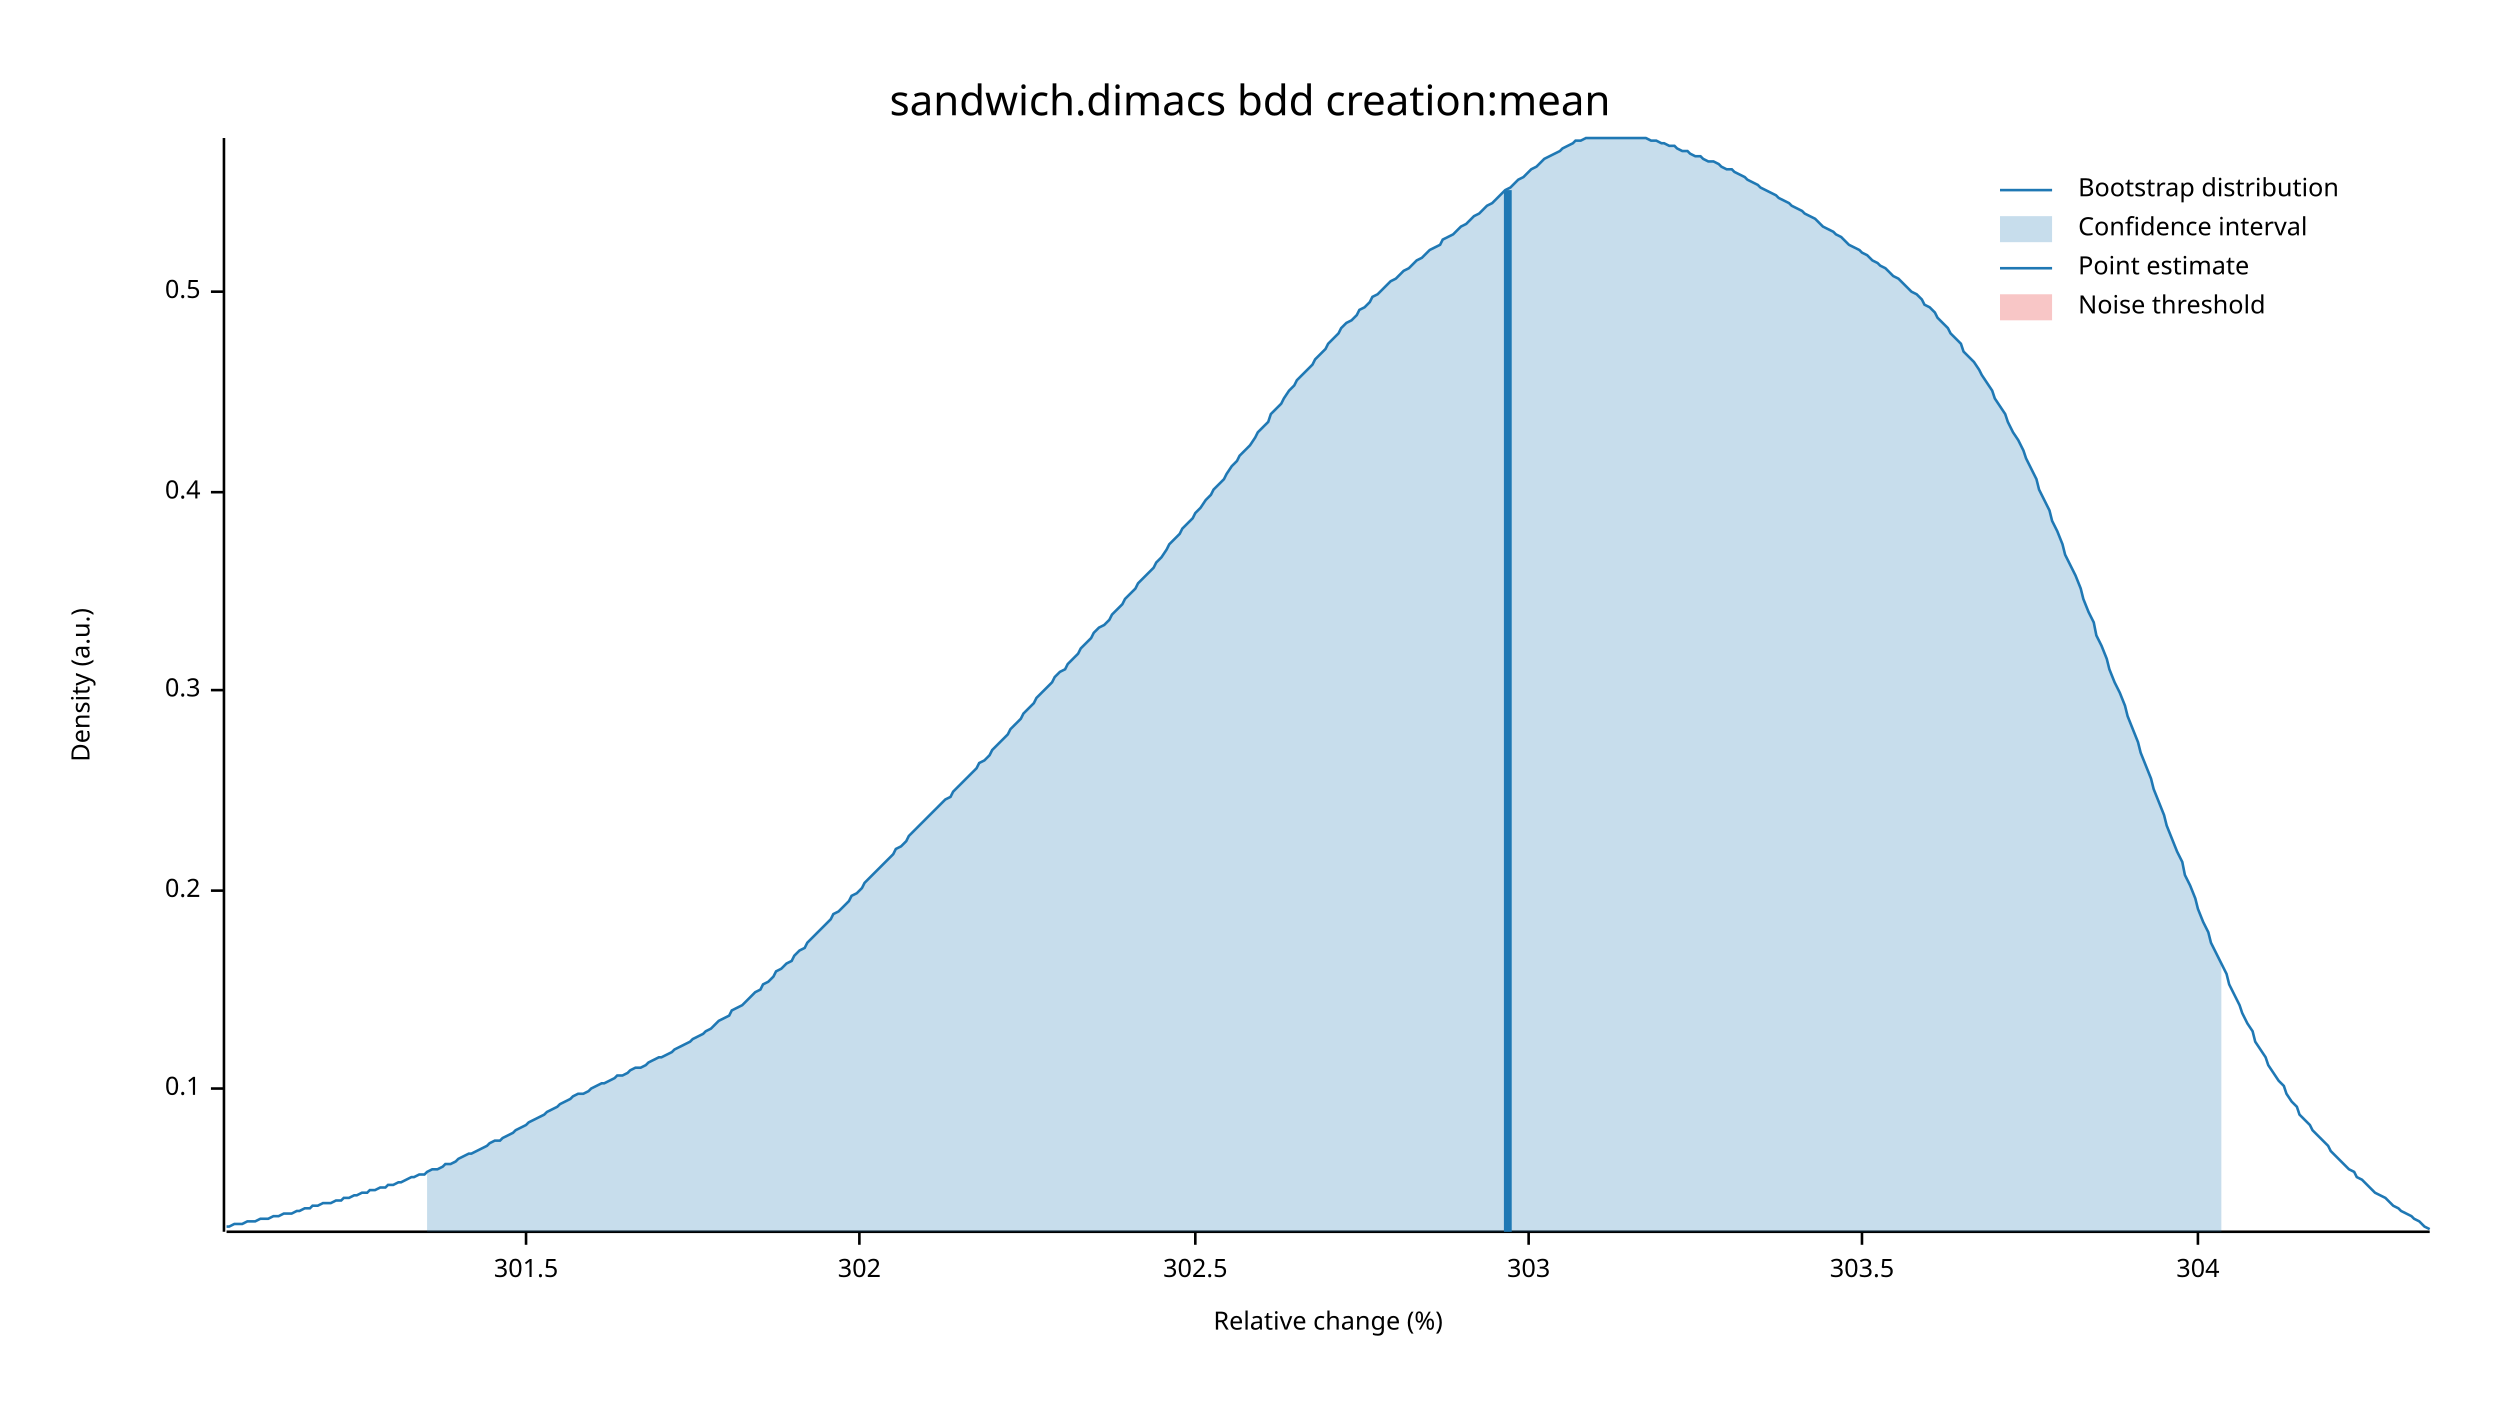
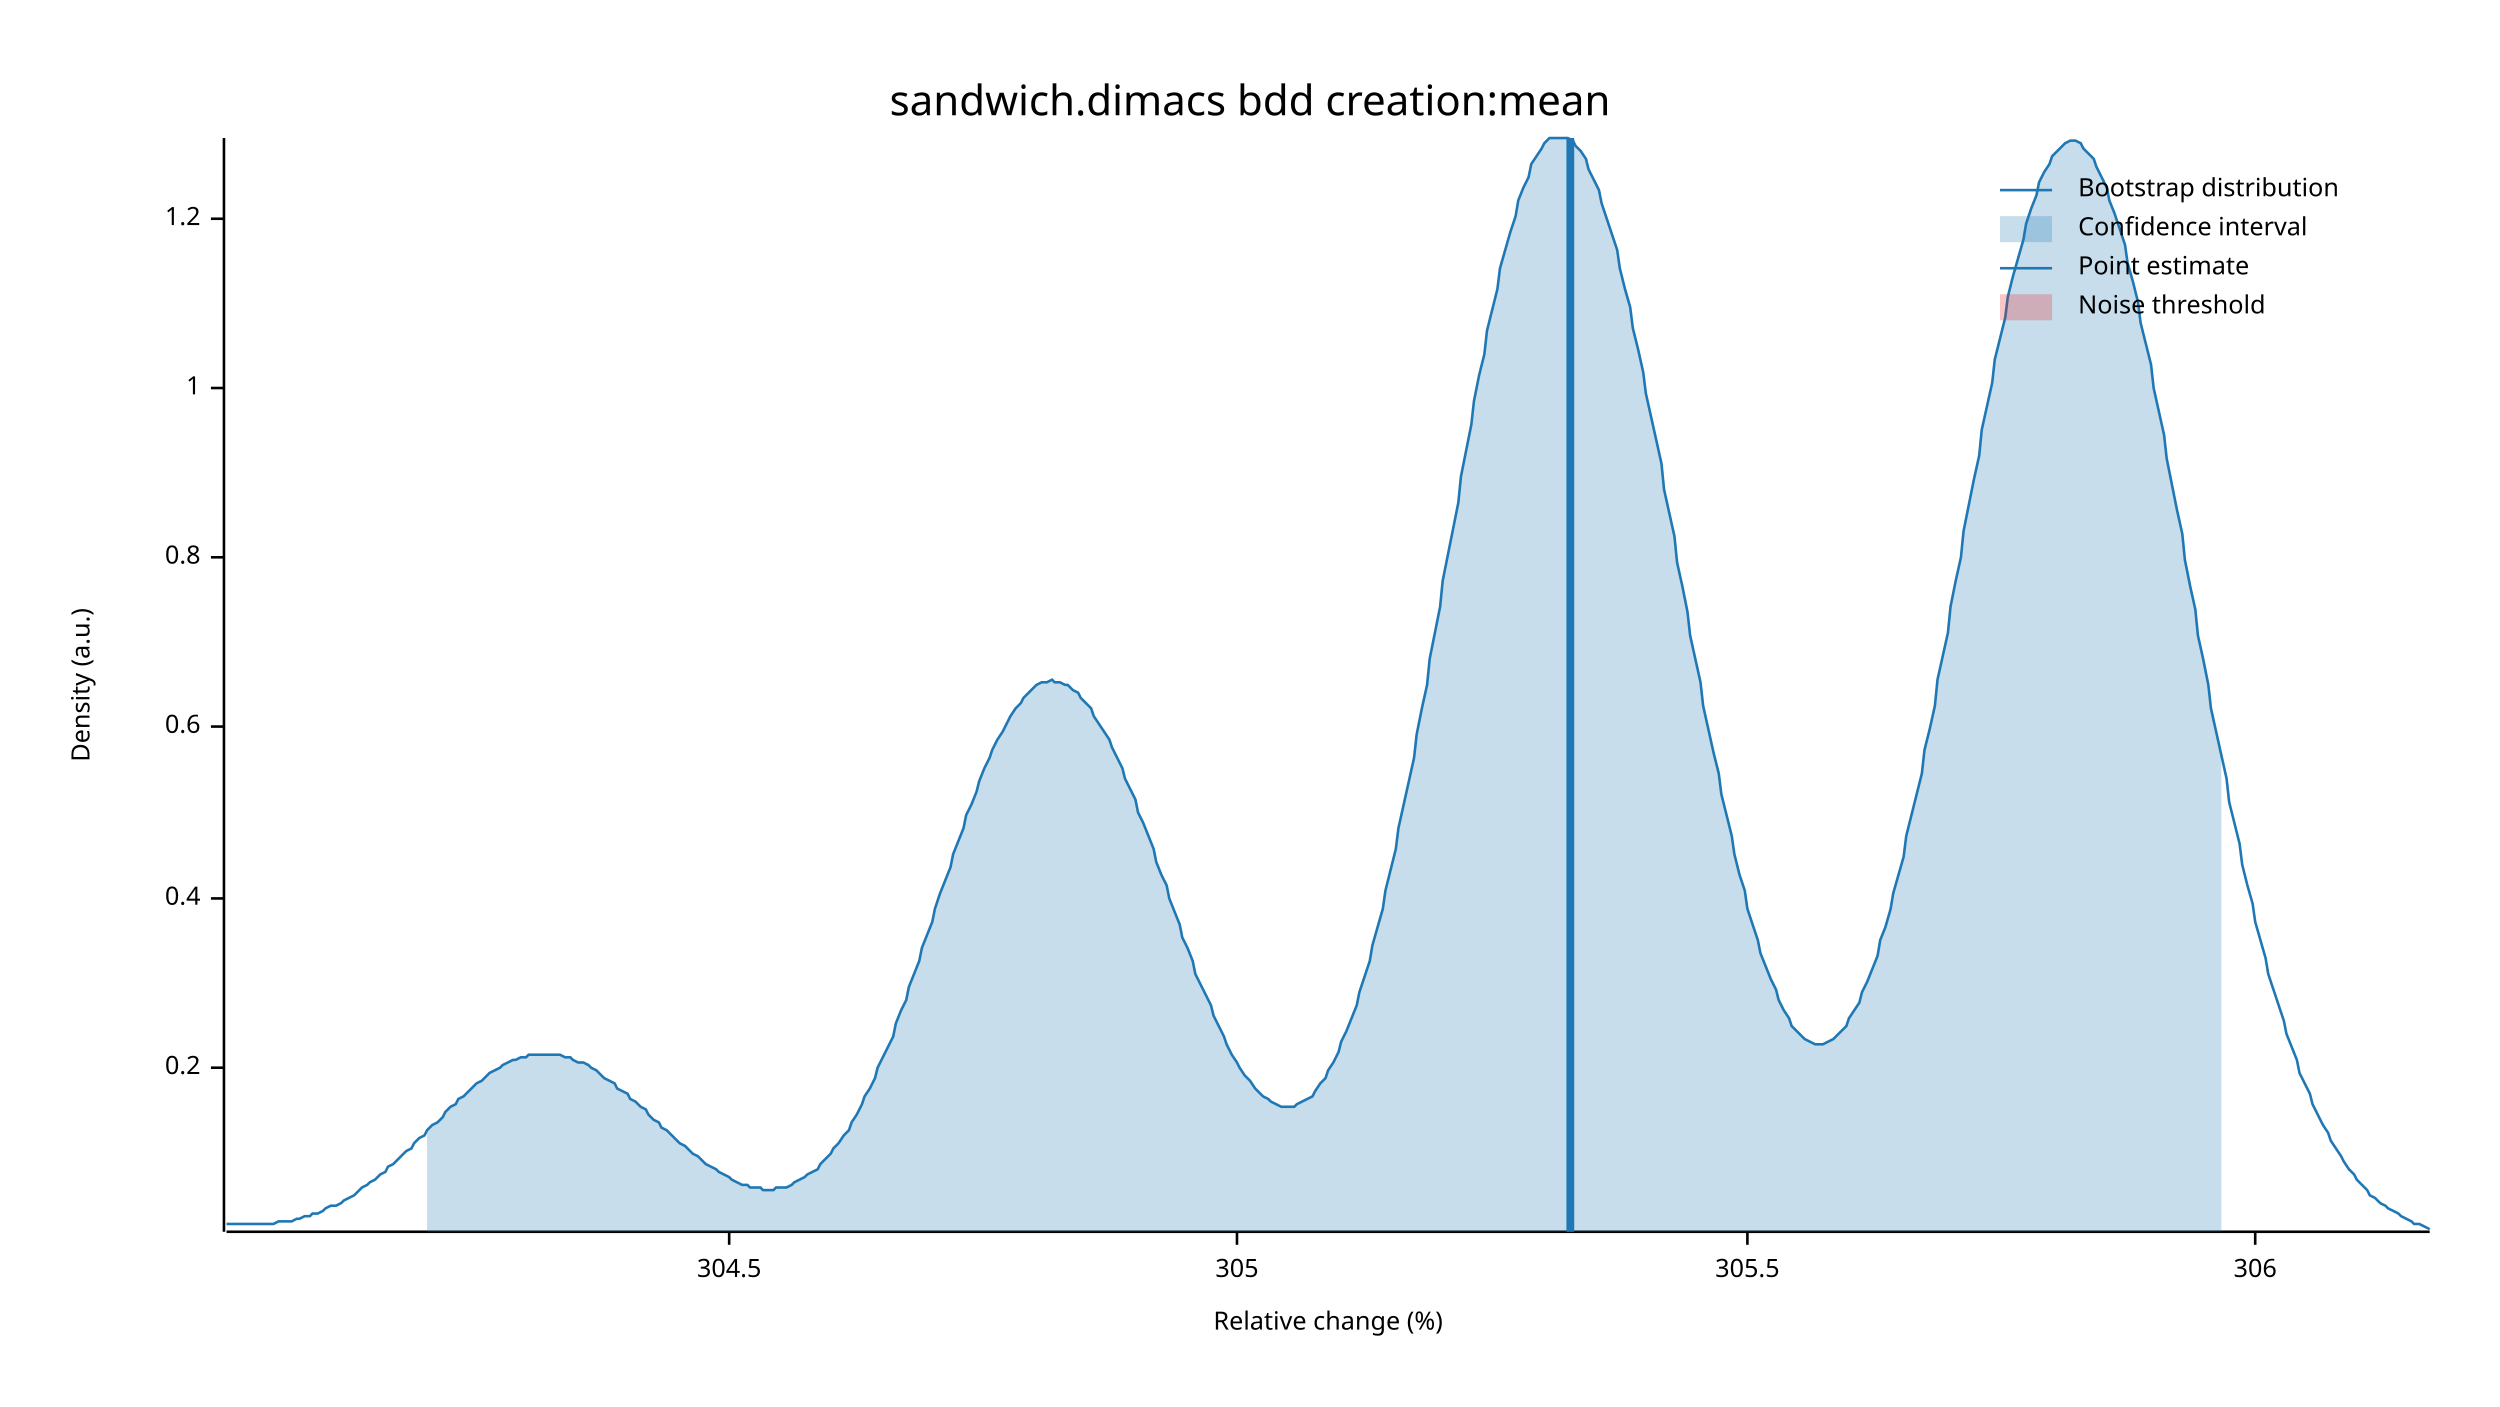
<svg xmlns="http://www.w3.org/2000/svg" width="960" height="540" viewBox="0 0 960 540">
  <text x="480" y="32" dy="0.76em" text-anchor="middle" font-family="sans-serif" font-size="16.129" opacity="1" fill="#000000">
sandwich.dimacs bdd creation:mean
</text>
  <text x="27" y="263" dy="0.76em" text-anchor="middle" font-family="sans-serif" font-size="9.677" opacity="1" fill="#000000" transform="rotate(270, 27, 263)">
Density (a.u.)
</text>
  <text x="510" y="513" dy="-0.5ex" text-anchor="middle" font-family="sans-serif" font-size="9.677" opacity="1" fill="#000000">
Relative change (%)
</text>
  <polyline fill="none" opacity="1" stroke="#000000" stroke-width="1" points="86,53 86,473 " />
-   <text x="77" y="418" dy="0.5ex" text-anchor="end" font-family="sans-serif" font-size="9.677" opacity="1" fill="#000000">
- 0.1
- </text>
-   <polyline fill="none" opacity="1" stroke="#000000" stroke-width="1" points="81,418 86,418 " />
-   <text x="77" y="342" dy="0.5ex" text-anchor="end" font-family="sans-serif" font-size="9.677" opacity="1" fill="#000000">
+   <text x="77" y="410" dy="0.5ex" text-anchor="end" font-family="sans-serif" font-size="9.677" opacity="1" fill="#000000">
0.2
</text>
-   <polyline fill="none" opacity="1" stroke="#000000" stroke-width="1" points="81,342 86,342 " />
-   <text x="77" y="265" dy="0.5ex" text-anchor="end" font-family="sans-serif" font-size="9.677" opacity="1" fill="#000000">
- 0.3
- </text>
-   <polyline fill="none" opacity="1" stroke="#000000" stroke-width="1" points="81,265 86,265 " />
-   <text x="77" y="189" dy="0.5ex" text-anchor="end" font-family="sans-serif" font-size="9.677" opacity="1" fill="#000000">
+   <polyline fill="none" opacity="1" stroke="#000000" stroke-width="1" points="81,410 86,410 " />
+   <text x="77" y="345" dy="0.5ex" text-anchor="end" font-family="sans-serif" font-size="9.677" opacity="1" fill="#000000">
0.4
</text>
-   <polyline fill="none" opacity="1" stroke="#000000" stroke-width="1" points="81,189 86,189 " />
-   <text x="77" y="112" dy="0.5ex" text-anchor="end" font-family="sans-serif" font-size="9.677" opacity="1" fill="#000000">
- 0.5
+   <polyline fill="none" opacity="1" stroke="#000000" stroke-width="1" points="81,345 86,345 " />
+   <text x="77" y="279" dy="0.5ex" text-anchor="end" font-family="sans-serif" font-size="9.677" opacity="1" fill="#000000">
+ 0.6
</text>
-   <polyline fill="none" opacity="1" stroke="#000000" stroke-width="1" points="81,112 86,112 " />
+   <polyline fill="none" opacity="1" stroke="#000000" stroke-width="1" points="81,279 86,279 " />
+   <text x="77" y="214" dy="0.5ex" text-anchor="end" font-family="sans-serif" font-size="9.677" opacity="1" fill="#000000">
+ 0.8
+ </text>
+   <polyline fill="none" opacity="1" stroke="#000000" stroke-width="1" points="81,214 86,214 " />
+   <text x="77" y="149" dy="0.5ex" text-anchor="end" font-family="sans-serif" font-size="9.677" opacity="1" fill="#000000">
+ 1
+ </text>
+   <polyline fill="none" opacity="1" stroke="#000000" stroke-width="1" points="81,149 86,149 " />
+   <text x="77" y="84" dy="0.5ex" text-anchor="end" font-family="sans-serif" font-size="9.677" opacity="1" fill="#000000">
+ 1.2
+ </text>
+   <polyline fill="none" opacity="1" stroke="#000000" stroke-width="1" points="81,84 86,84 " />
  <polyline fill="none" opacity="1" stroke="#000000" stroke-width="1" points="87,473 933,473 " />
-   <text x="202" y="483" dy="0.76em" text-anchor="middle" font-family="sans-serif" font-size="9.677" opacity="1" fill="#000000">
- 301.5
+   <text x="280" y="483" dy="0.76em" text-anchor="middle" font-family="sans-serif" font-size="9.677" opacity="1" fill="#000000">
+ 304.5
</text>
-   <polyline fill="none" opacity="1" stroke="#000000" stroke-width="1" points="202,473 202,478 " />
-   <text x="330" y="483" dy="0.76em" text-anchor="middle" font-family="sans-serif" font-size="9.677" opacity="1" fill="#000000">
- 302
+   <polyline fill="none" opacity="1" stroke="#000000" stroke-width="1" points="280,473 280,478 " />
+   <text x="475" y="483" dy="0.76em" text-anchor="middle" font-family="sans-serif" font-size="9.677" opacity="1" fill="#000000">
+ 305
</text>
-   <polyline fill="none" opacity="1" stroke="#000000" stroke-width="1" points="330,473 330,478 " />
-   <text x="459" y="483" dy="0.76em" text-anchor="middle" font-family="sans-serif" font-size="9.677" opacity="1" fill="#000000">
- 302.5
+   <polyline fill="none" opacity="1" stroke="#000000" stroke-width="1" points="475,473 475,478 " />
+   <text x="671" y="483" dy="0.76em" text-anchor="middle" font-family="sans-serif" font-size="9.677" opacity="1" fill="#000000">
+ 305.5
</text>
-   <polyline fill="none" opacity="1" stroke="#000000" stroke-width="1" points="459,473 459,478 " />
-   <text x="587" y="483" dy="0.76em" text-anchor="middle" font-family="sans-serif" font-size="9.677" opacity="1" fill="#000000">
- 303
+   <polyline fill="none" opacity="1" stroke="#000000" stroke-width="1" points="671,473 671,478 " />
+   <text x="866" y="483" dy="0.76em" text-anchor="middle" font-family="sans-serif" font-size="9.677" opacity="1" fill="#000000">
+ 306
</text>
-   <polyline fill="none" opacity="1" stroke="#000000" stroke-width="1" points="587,473 587,478 " />
-   <text x="715" y="483" dy="0.76em" text-anchor="middle" font-family="sans-serif" font-size="9.677" opacity="1" fill="#000000">
- 303.5
- </text>
-   <polyline fill="none" opacity="1" stroke="#000000" stroke-width="1" points="715,473 715,478 " />
-   <text x="844" y="483" dy="0.76em" text-anchor="middle" font-family="sans-serif" font-size="9.677" opacity="1" fill="#000000">
- 304
- </text>
-   <polyline fill="none" opacity="1" stroke="#000000" stroke-width="1" points="844,473 844,478 " />
-   <polyline fill="none" opacity="1" stroke="#1F78B4" stroke-width="1" points="87,471 88,471 90,470 92,470 93,470 95,469 97,469 98,469 100,468 102,468 103,468 105,467 107,467 109,466 110,466 112,466 114,465 115,465 117,464 119,464 120,463 122,463 124,462 125,462 127,462 129,461 131,461 132,460 134,460 136,459 137,459 139,458 141,458 142,457 144,457 146,456 148,456 149,455 151,455 153,454 154,454 156,453 158,452 159,452 161,451 163,451 164,450 166,449 168,449 170,448 171,447 173,447 175,446 176,445 178,444 180,443 181,443 183,442 185,441 187,440 188,439 190,438 192,438 193,437 195,436 197,435 198,434 200,433 202,432 203,431 205,430 207,429 209,428 210,427 212,426 214,425 215,424 217,423 219,422 220,421 222,420 224,420 226,419 227,418 229,417 231,416 232,416 234,415 236,414 237,413 239,413 241,412 242,411 244,410 246,410 248,409 249,408 251,407 253,406 254,406 256,405 258,404 259,403 261,402 263,401 265,400 266,399 268,398 270,397 271,396 273,395 275,393 276,392 278,391 280,390 281,388 283,387 285,386 287,384 288,383 290,381 292,380 293,378 295,377 297,375 298,373 300,372 302,370 304,369 305,367 307,365 309,364 310,362 312,360 314,358 315,357 317,355 319,353 320,351 322,350 324,348 326,346 327,344 329,343 331,341 332,339 334,337 336,335 337,334 339,332 341,330 343,328 344,326 346,325 348,323 349,321 351,319 353,317 354,316 356,314 358,312 359,311 361,309 363,307 365,306 366,304 368,302 370,300 371,299 373,297 375,295 376,293 378,292 380,290 381,288 383,286 385,284 387,282 388,280 390,278 392,276 393,274 395,272 397,270 398,268 400,266 402,264 404,262 405,260 407,258 409,257 410,255 412,253 414,251 415,249 417,247 419,245 420,243 422,241 424,240 426,238 427,236 429,234 431,232 432,230 434,228 436,226 437,224 439,222 441,220 443,218 444,216 446,214 448,211 449,209 451,207 453,205 454,203 456,201 458,199 459,197 461,195 463,192 465,190 466,188 468,186 470,184 471,182 473,179 475,177 476,175 478,173 480,171 482,168 483,166 485,164 487,162 488,159 490,157 492,155 493,153 495,150 497,148 498,146 500,144 502,142 504,140 505,138 507,136 509,134 510,132 512,130 514,128 515,126 517,124 519,123 521,121 522,119 524,118 526,116 527,114 529,113 531,111 532,110 534,108 536,107 537,106 539,104 541,103 543,101 544,100 546,99 548,97 549,96 551,95 553,94 554,92 556,91 558,90 560,88 561,87 563,86 565,84 566,83 568,82 570,80 571,79 573,78 575,76 576,75 578,73 580,72 582,70 583,69 585,68 587,66 588,65 590,64 592,62 593,61 595,60 597,59 599,58 600,57 602,56 604,55 605,54 607,54 609,53 610,53 612,53 614,53 615,53 617,53 619,53 621,53 622,53 624,53 626,53 627,53 629,53 631,53 632,53 634,54 636,54 638,55 639,55 641,56 643,56 644,57 646,58 648,58 649,59 651,60 653,60 654,61 656,62 658,62 660,63 661,64 663,65 665,65 666,66 668,67 670,68 671,69 673,70 675,71 676,72 678,73 680,74 682,75 683,76 685,77 687,78 688,79 690,80 692,81 693,82 695,83 697,84 699,86 700,87 702,88 704,89 705,90 707,91 709,93 710,94 712,95 714,96 715,97 717,98 719,100 721,101 722,102 724,103 726,105 727,106 729,107 731,109 732,110 734,112 736,113 738,115 739,117 741,118 743,120 744,122 746,124 748,126 749,128 751,130 753,132 754,135 756,137 758,139 760,142 761,144 763,147 765,150 766,153 768,156 770,159 771,162 773,166 775,169 777,173 778,176 780,180 782,184 783,188 785,192 787,196 788,200 790,204 792,209 793,213 795,217 797,221 799,226 800,230 802,235 804,239 805,244 807,248 809,253 810,257 812,262 814,266 816,271 817,275 819,280 821,285 822,289 824,294 826,299 827,303 829,308 831,313 832,317 834,322 836,327 838,331 839,336 841,340 843,345 844,349 846,354 848,358 849,362 851,366 853,370 855,374 856,378 858,382 860,386 861,389 863,393 865,396 866,400 868,403 870,406 871,409 873,412 875,415 877,417 878,420 880,423 882,425 883,428 885,430 887,432 888,434 890,436 892,438 894,440 895,442 897,444 899,446 900,447 902,449 904,450 905,452 907,453 909,455 910,456 912,458 914,459 916,460 917,461 919,463 921,464 922,465 924,466 926,467 927,468 929,469 931,471 933,472 " />
-   <polygon opacity="0.25" fill="#1F78B4" points="164,450 166,449 168,449 170,448 171,447 173,447 175,446 176,445 178,444 180,443 181,443 183,442 185,441 187,440 188,439 190,438 192,438 193,437 195,436 197,435 198,434 200,433 202,432 203,431 205,430 207,429 209,428 210,427 212,426 214,425 215,424 217,423 219,422 220,421 222,420 224,420 226,419 227,418 229,417 231,416 232,416 234,415 236,414 237,413 239,413 241,412 242,411 244,410 246,410 248,409 249,408 251,407 253,406 254,406 256,405 258,404 259,403 261,402 263,401 265,400 266,399 268,398 270,397 271,396 273,395 275,393 276,392 278,391 280,390 281,388 283,387 285,386 287,384 288,383 290,381 292,380 293,378 295,377 297,375 298,373 300,372 302,370 304,369 305,367 307,365 309,364 310,362 312,360 314,358 315,357 317,355 319,353 320,351 322,350 324,348 326,346 327,344 329,343 331,341 332,339 334,337 336,335 337,334 339,332 341,330 343,328 344,326 346,325 348,323 349,321 351,319 353,317 354,316 356,314 358,312 359,311 361,309 363,307 365,306 366,304 368,302 370,300 371,299 373,297 375,295 376,293 378,292 380,290 381,288 383,286 385,284 387,282 388,280 390,278 392,276 393,274 395,272 397,270 398,268 400,266 402,264 404,262 405,260 407,258 409,257 410,255 412,253 414,251 415,249 417,247 419,245 420,243 422,241 424,240 426,238 427,236 429,234 431,232 432,230 434,228 436,226 437,224 439,222 441,220 443,218 444,216 446,214 448,211 449,209 451,207 453,205 454,203 456,201 458,199 459,197 461,195 463,192 465,190 466,188 468,186 470,184 471,182 473,179 475,177 476,175 478,173 480,171 482,168 483,166 485,164 487,162 488,159 490,157 492,155 493,153 495,150 497,148 498,146 500,144 502,142 504,140 505,138 507,136 509,134 510,132 512,130 514,128 515,126 517,124 519,123 521,121 522,119 524,118 526,116 527,114 529,113 531,111 532,110 534,108 536,107 537,106 539,104 541,103 543,101 544,100 546,99 548,97 549,96 551,95 553,94 554,92 556,91 558,90 560,88 561,87 563,86 565,84 566,83 568,82 570,80 571,79 573,78 575,76 576,75 578,73 580,72 582,70 583,69 585,68 587,66 588,65 590,64 592,62 593,61 595,60 597,59 599,58 600,57 602,56 604,55 605,54 607,54 609,53 610,53 612,53 614,53 615,53 617,53 619,53 621,53 622,53 624,53 626,53 627,53 629,53 631,53 632,53 634,54 636,54 638,55 639,55 641,56 643,56 644,57 646,58 648,58 649,59 651,60 653,60 654,61 656,62 658,62 660,63 661,64 663,65 665,65 666,66 668,67 670,68 671,69 673,70 675,71 676,72 678,73 680,74 682,75 683,76 685,77 687,78 688,79 690,80 692,81 693,82 695,83 697,84 699,86 700,87 702,88 704,89 705,90 707,91 709,93 710,94 712,95 714,96 715,97 717,98 719,100 721,101 722,102 724,103 726,105 727,106 729,107 731,109 732,110 734,112 736,113 738,115 739,117 741,118 743,120 744,122 746,124 748,126 749,128 751,130 753,132 754,135 756,137 758,139 760,142 761,144 763,147 765,150 766,153 768,156 770,159 771,162 773,166 775,169 777,173 778,176 780,180 782,184 783,188 785,192 787,196 788,200 790,204 792,209 793,213 795,217 797,221 799,226 800,230 802,235 804,239 805,244 807,248 809,253 810,257 812,262 814,266 816,271 817,275 819,280 821,285 822,289 824,294 826,299 827,303 829,308 831,313 832,317 834,322 836,327 838,331 839,336 841,340 843,345 844,349 846,354 848,358 849,362 851,366 853,370 853,473 164,473 " />
-   <polyline fill="none" opacity="1" stroke="#1F78B4" stroke-width="3" points="579,473 579,73 " />
+   <polyline fill="none" opacity="1" stroke="#000000" stroke-width="1" points="866,473 866,478 " />
+   <polyline fill="none" opacity="1" stroke="#1F78B4" stroke-width="1" points="87,470 88,470 90,470 92,470 93,470 95,470 97,470 98,470 100,470 102,470 103,470 105,470 107,469 109,469 110,469 112,469 114,468 115,468 117,467 119,467 120,466 122,466 124,465 125,464 127,463 129,463 131,462 132,461 134,460 136,459 137,458 139,456 141,455 142,454 144,453 146,451 148,450 149,448 151,447 153,445 154,444 156,442 158,441 159,439 161,437 163,436 164,434 166,432 168,431 170,429 171,427 173,425 175,424 176,422 178,421 180,419 181,418 183,416 185,415 187,413 188,412 190,411 192,410 193,409 195,408 197,407 198,407 200,406 202,406 203,405 205,405 207,405 209,405 210,405 212,405 214,405 215,405 217,406 219,406 220,407 222,408 224,408 226,409 227,410 229,411 231,413 232,414 234,415 236,416 237,418 239,419 241,420 242,422 244,423 246,425 248,426 249,428 251,430 253,431 254,433 256,434 258,436 259,437 261,439 263,440 265,442 266,443 268,444 270,446 271,447 273,448 275,449 276,450 278,451 280,452 281,453 283,454 285,455 287,455 288,456 290,456 292,456 293,457 295,457 297,457 298,456 300,456 302,456 304,455 305,454 307,453 309,452 310,451 312,450 314,449 315,447 317,445 319,443 320,441 322,439 324,436 326,434 327,431 329,428 331,424 332,421 334,418 336,414 337,410 339,406 341,402 343,398 344,393 346,388 348,384 349,379 351,374 353,369 354,364 356,359 358,354 359,349 361,343 363,338 365,333 366,328 368,323 370,318 371,313 373,309 375,304 376,300 378,295 380,291 381,288 383,284 385,281 387,277 388,275 390,272 392,270 393,268 395,266 397,264 398,263 400,262 402,262 404,261 405,262 407,262 409,263 410,263 412,265 414,266 415,268 417,270 419,272 420,275 422,278 424,281 426,284 427,287 429,291 431,295 432,299 434,303 436,307 437,312 439,316 441,321 443,326 444,331 446,336 448,340 449,345 451,350 453,355 454,360 456,364 458,369 459,374 461,378 463,382 465,386 466,390 468,394 470,398 471,401 473,405 475,408 476,410 478,413 480,415 482,418 483,419 485,421 487,422 488,423 490,424 492,425 493,425 495,425 497,425 498,424 500,423 502,422 504,421 505,419 507,416 509,414 510,411 512,408 514,404 515,400 517,396 519,391 521,386 522,381 524,375 526,369 527,363 529,356 531,349 532,342 534,334 536,326 537,318 539,309 541,300 543,291 544,282 546,272 548,263 549,253 551,243 553,233 554,223 556,213 558,203 560,193 561,183 563,173 565,163 566,154 568,144 570,136 571,127 573,119 575,111 576,103 578,96 580,89 582,83 583,77 585,72 587,68 588,63 590,60 592,57 593,55 595,53 597,53 599,53 600,53 602,53 604,54 605,56 607,58 609,61 610,65 612,69 614,73 615,78 617,84 619,90 621,96 622,103 624,111 626,118 627,126 629,134 631,143 632,151 634,160 636,169 638,178 639,188 641,197 643,206 644,216 646,225 648,235 649,244 651,253 653,262 654,271 656,280 658,289 660,297 661,305 663,313 665,321 666,328 668,336 670,342 671,349 673,355 675,361 676,366 678,371 680,376 682,380 683,384 685,388 687,391 688,394 690,396 692,398 693,399 695,400 697,401 699,401 700,401 702,400 704,399 705,398 707,396 709,394 710,391 712,388 714,385 715,381 717,377 719,372 721,367 722,361 724,356 726,349 727,343 729,336 731,329 732,321 734,313 736,305 738,297 739,288 741,280 743,271 744,261 746,252 748,243 749,233 751,223 753,214 754,204 756,194 758,184 760,175 761,165 763,156 765,147 766,138 768,130 770,122 771,114 773,106 775,99 777,92 778,86 780,80 782,75 783,70 785,66 787,63 788,60 790,58 792,56 793,55 795,54 797,54 799,55 800,57 802,59 804,61 805,64 807,68 809,72 810,77 812,82 814,88 816,94 817,101 819,108 821,116 822,124 824,132 826,140 827,149 829,158 831,167 832,176 834,186 836,196 838,205 839,215 841,225 843,234 844,244 846,253 848,263 849,272 851,281 853,290 855,299 856,308 858,316 860,324 861,332 863,340 865,347 866,354 868,361 870,368 871,374 873,380 875,386 877,392 878,397 880,402 882,407 883,412 885,416 887,420 888,424 890,428 892,432 894,435 895,438 897,441 899,444 900,446 902,449 904,451 905,453 907,455 909,457 910,459 912,460 914,462 916,463 917,464 919,465 921,466 922,467 924,468 926,469 927,470 929,470 931,471 933,472 " />
+   <polygon opacity="0.25" fill="#1F78B4" points="164,434 166,432 168,431 170,429 171,427 173,425 175,424 176,422 178,421 180,419 181,418 183,416 185,415 187,413 188,412 190,411 192,410 193,409 195,408 197,407 198,407 200,406 202,406 203,405 205,405 207,405 209,405 210,405 212,405 214,405 215,405 217,406 219,406 220,407 222,408 224,408 226,409 227,410 229,411 231,413 232,414 234,415 236,416 237,418 239,419 241,420 242,422 244,423 246,425 248,426 249,428 251,430 253,431 254,433 256,434 258,436 259,437 261,439 263,440 265,442 266,443 268,444 270,446 271,447 273,448 275,449 276,450 278,451 280,452 281,453 283,454 285,455 287,455 288,456 290,456 292,456 293,457 295,457 297,457 298,456 300,456 302,456 304,455 305,454 307,453 309,452 310,451 312,450 314,449 315,447 317,445 319,443 320,441 322,439 324,436 326,434 327,431 329,428 331,424 332,421 334,418 336,414 337,410 339,406 341,402 343,398 344,393 346,388 348,384 349,379 351,374 353,369 354,364 356,359 358,354 359,349 361,343 363,338 365,333 366,328 368,323 370,318 371,313 373,309 375,304 376,300 378,295 380,291 381,288 383,284 385,281 387,277 388,275 390,272 392,270 393,268 395,266 397,264 398,263 400,262 402,262 404,261 405,262 407,262 409,263 410,263 412,265 414,266 415,268 417,270 419,272 420,275 422,278 424,281 426,284 427,287 429,291 431,295 432,299 434,303 436,307 437,312 439,316 441,321 443,326 444,331 446,336 448,340 449,345 451,350 453,355 454,360 456,364 458,369 459,374 461,378 463,382 465,386 466,390 468,394 470,398 471,401 473,405 475,408 476,410 478,413 480,415 482,418 483,419 485,421 487,422 488,423 490,424 492,425 493,425 495,425 497,425 498,424 500,423 502,422 504,421 505,419 507,416 509,414 510,411 512,408 514,404 515,400 517,396 519,391 521,386 522,381 524,375 526,369 527,363 529,356 531,349 532,342 534,334 536,326 537,318 539,309 541,300 543,291 544,282 546,272 548,263 549,253 551,243 553,233 554,223 556,213 558,203 560,193 561,183 563,173 565,163 566,154 568,144 570,136 571,127 573,119 575,111 576,103 578,96 580,89 582,83 583,77 585,72 587,68 588,63 590,60 592,57 593,55 595,53 597,53 599,53 600,53 602,53 604,54 605,56 607,58 609,61 610,65 612,69 614,73 615,78 617,84 619,90 621,96 622,103 624,111 626,118 627,126 629,134 631,143 632,151 634,160 636,169 638,178 639,188 641,197 643,206 644,216 646,225 648,235 649,244 651,253 653,262 654,271 656,280 658,289 660,297 661,305 663,313 665,321 666,328 668,336 670,342 671,349 673,355 675,361 676,366 678,371 680,376 682,380 683,384 685,388 687,391 688,394 690,396 692,398 693,399 695,400 697,401 699,401 700,401 702,400 704,399 705,398 707,396 709,394 710,391 712,388 714,385 715,381 717,377 719,372 721,367 722,361 724,356 726,349 727,343 729,336 731,329 732,321 734,313 736,305 738,297 739,288 741,280 743,271 744,261 746,252 748,243 749,233 751,223 753,214 754,204 756,194 758,184 760,175 761,165 763,156 765,147 766,138 768,130 770,122 771,114 773,106 775,99 777,92 778,86 780,80 782,75 783,70 785,66 787,63 788,60 790,58 792,56 793,55 795,54 797,54 799,55 800,57 802,59 804,61 805,64 807,68 809,72 810,77 812,82 814,88 816,94 817,101 819,108 821,116 822,124 824,132 826,140 827,149 829,158 831,167 832,176 834,186 836,196 838,205 839,215 841,225 843,234 844,244 846,253 848,263 849,272 851,281 853,290 853,473 164,473 " />
+   <polyline fill="none" opacity="1" stroke="#1F78B4" stroke-width="3" points="603,473 603,53 " />
  <rect x="510" y="53" width="0" height="419" opacity="0.1" fill="#E31A1C" stroke="none" />
  <text x="798" y="68" dy="0.76em" text-anchor="start" font-family="sans-serif" font-size="9.677" opacity="1" fill="#000000">
Bootstrap distribution
</text>
  <text x="798" y="83" dy="0.76em" text-anchor="start" font-family="sans-serif" font-size="9.677" opacity="1" fill="#000000">
Confidence interval
</text>
  <text x="798" y="98" dy="0.76em" text-anchor="start" font-family="sans-serif" font-size="9.677" opacity="1" fill="#000000">
Point estimate
</text>
  <text x="798" y="113" dy="0.76em" text-anchor="start" font-family="sans-serif" font-size="9.677" opacity="1" fill="#000000">
Noise threshold
</text>
  <polyline fill="none" opacity="1" stroke="#1F78B4" stroke-width="1" points="768,73 788,73 " />
  <rect x="768" y="83" width="20" height="10" opacity="0.25" fill="#1F78B4" stroke="none" />
  <polyline fill="none" opacity="1" stroke="#1F78B4" stroke-width="1" points="768,103 788,103 " />
  <rect x="768" y="113" width="20" height="10" opacity="0.25" fill="#E31A1C" stroke="none" />
</svg>
